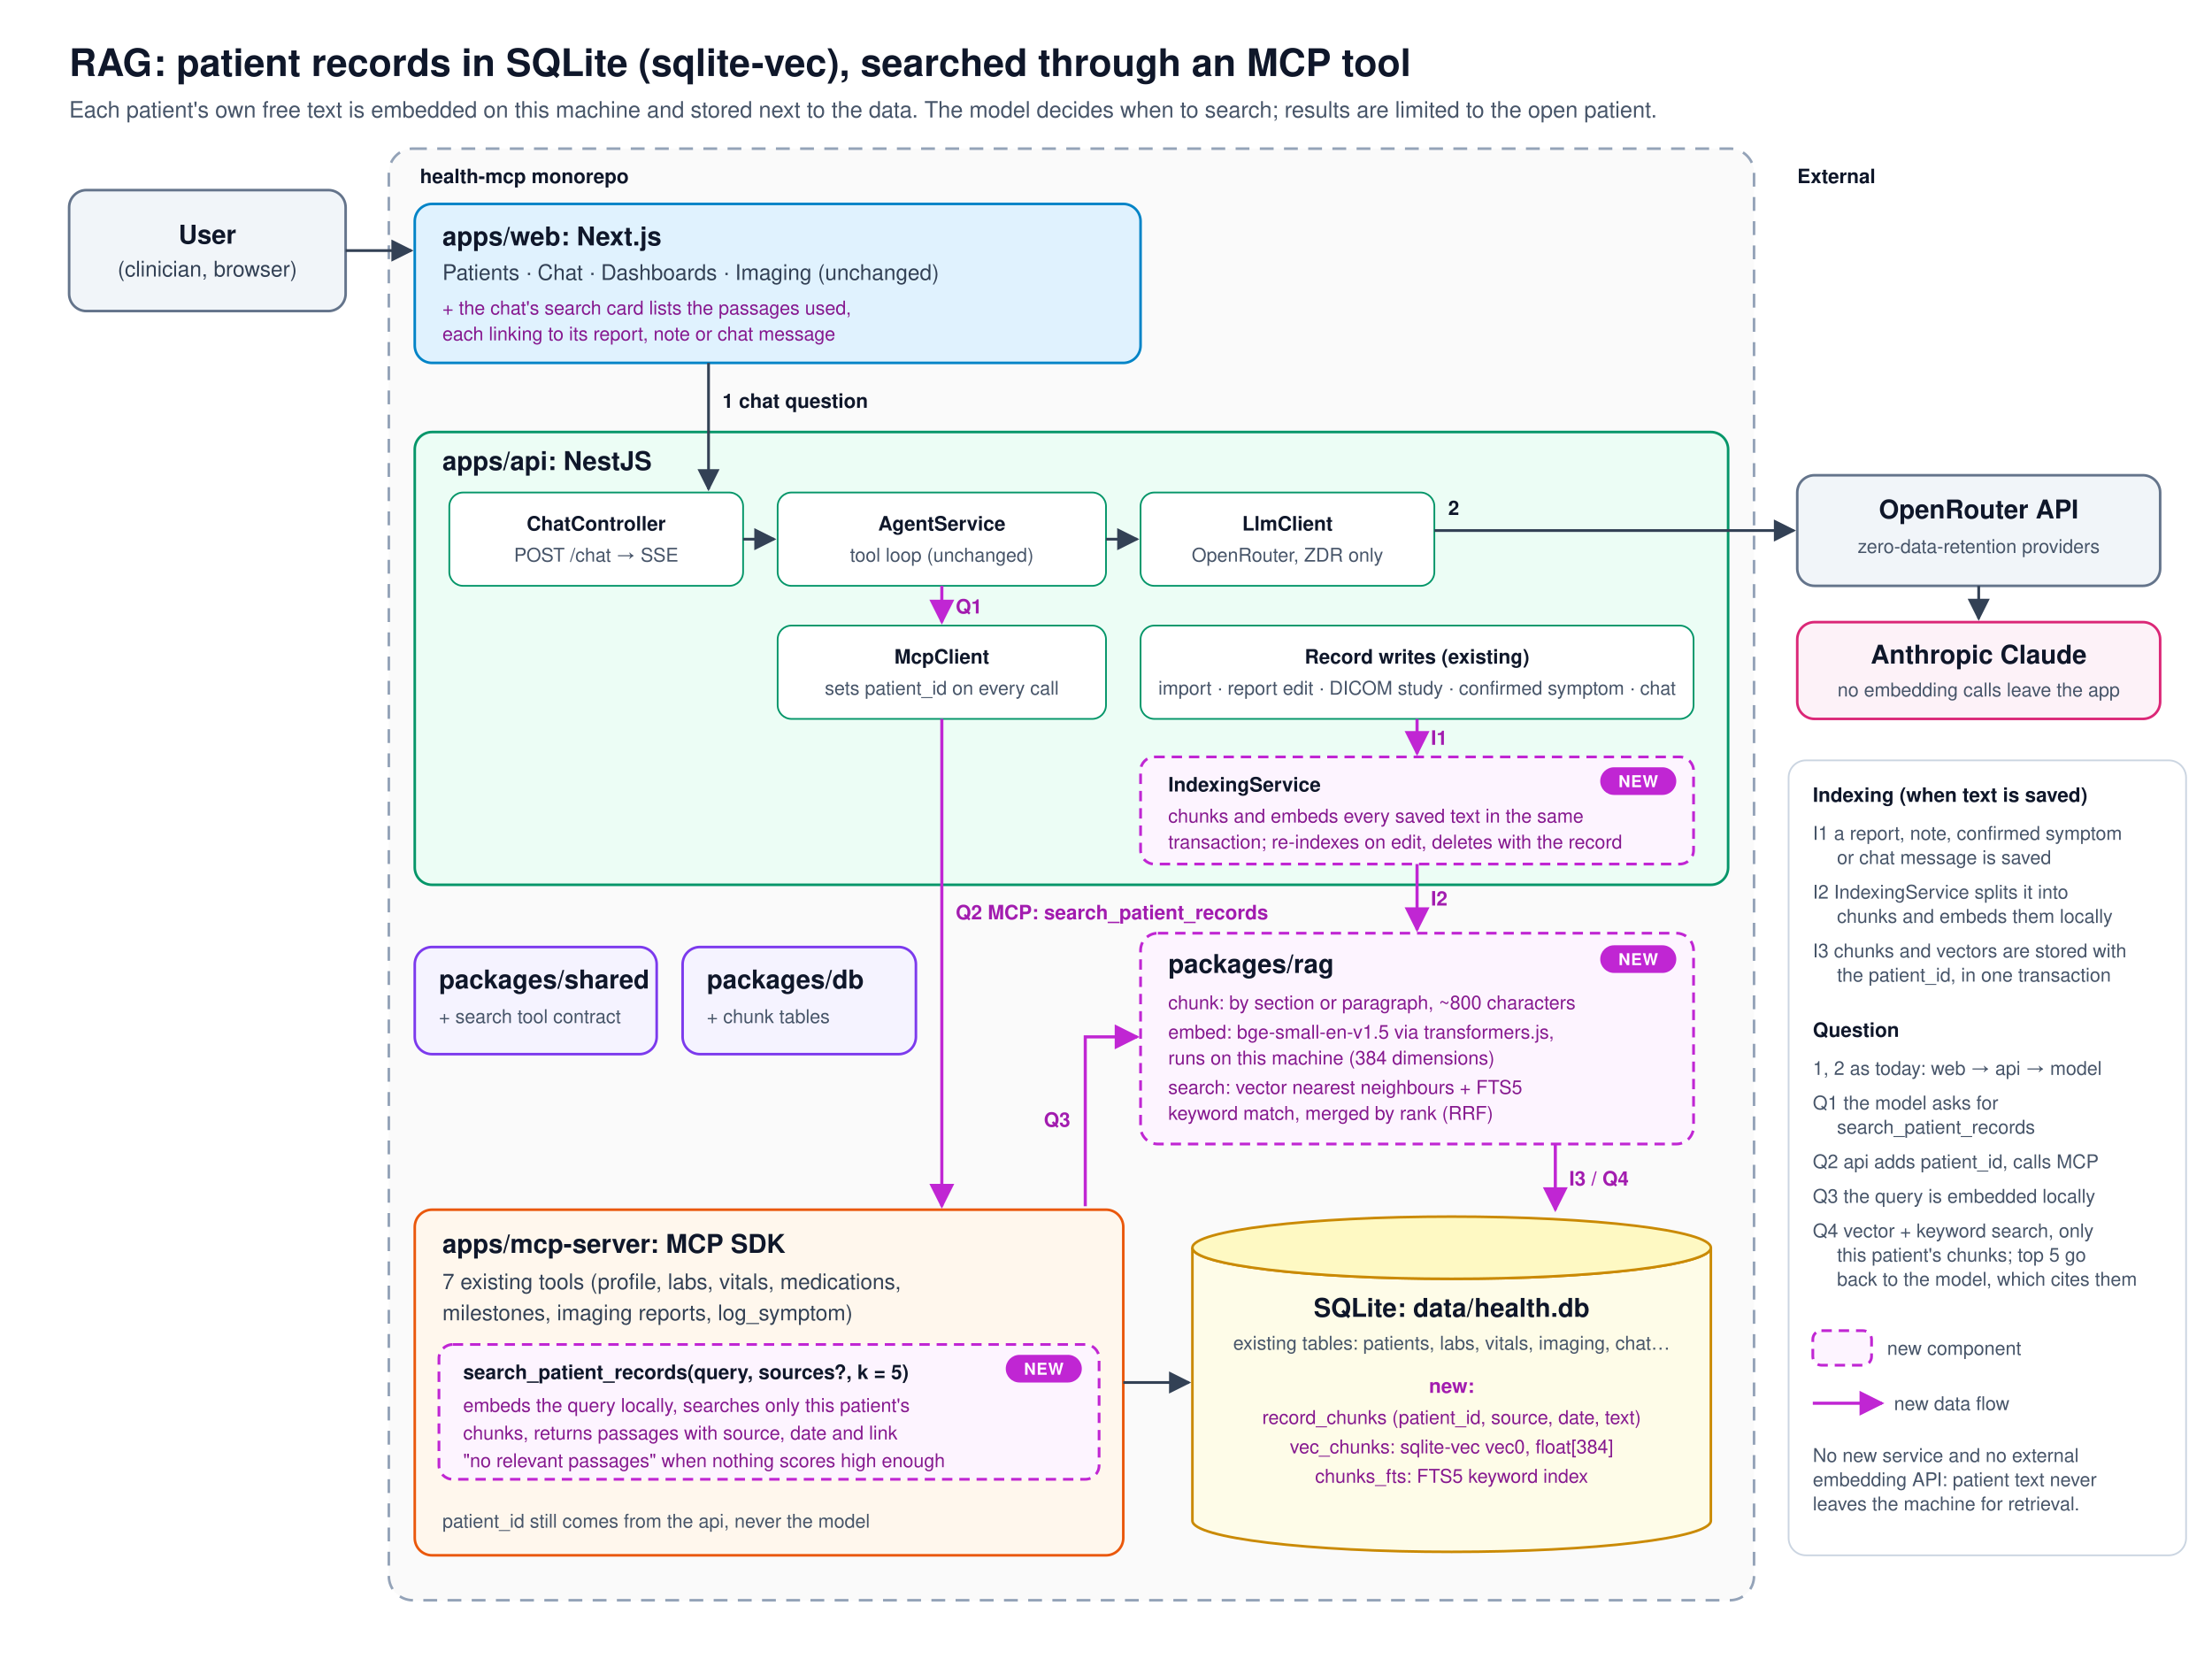
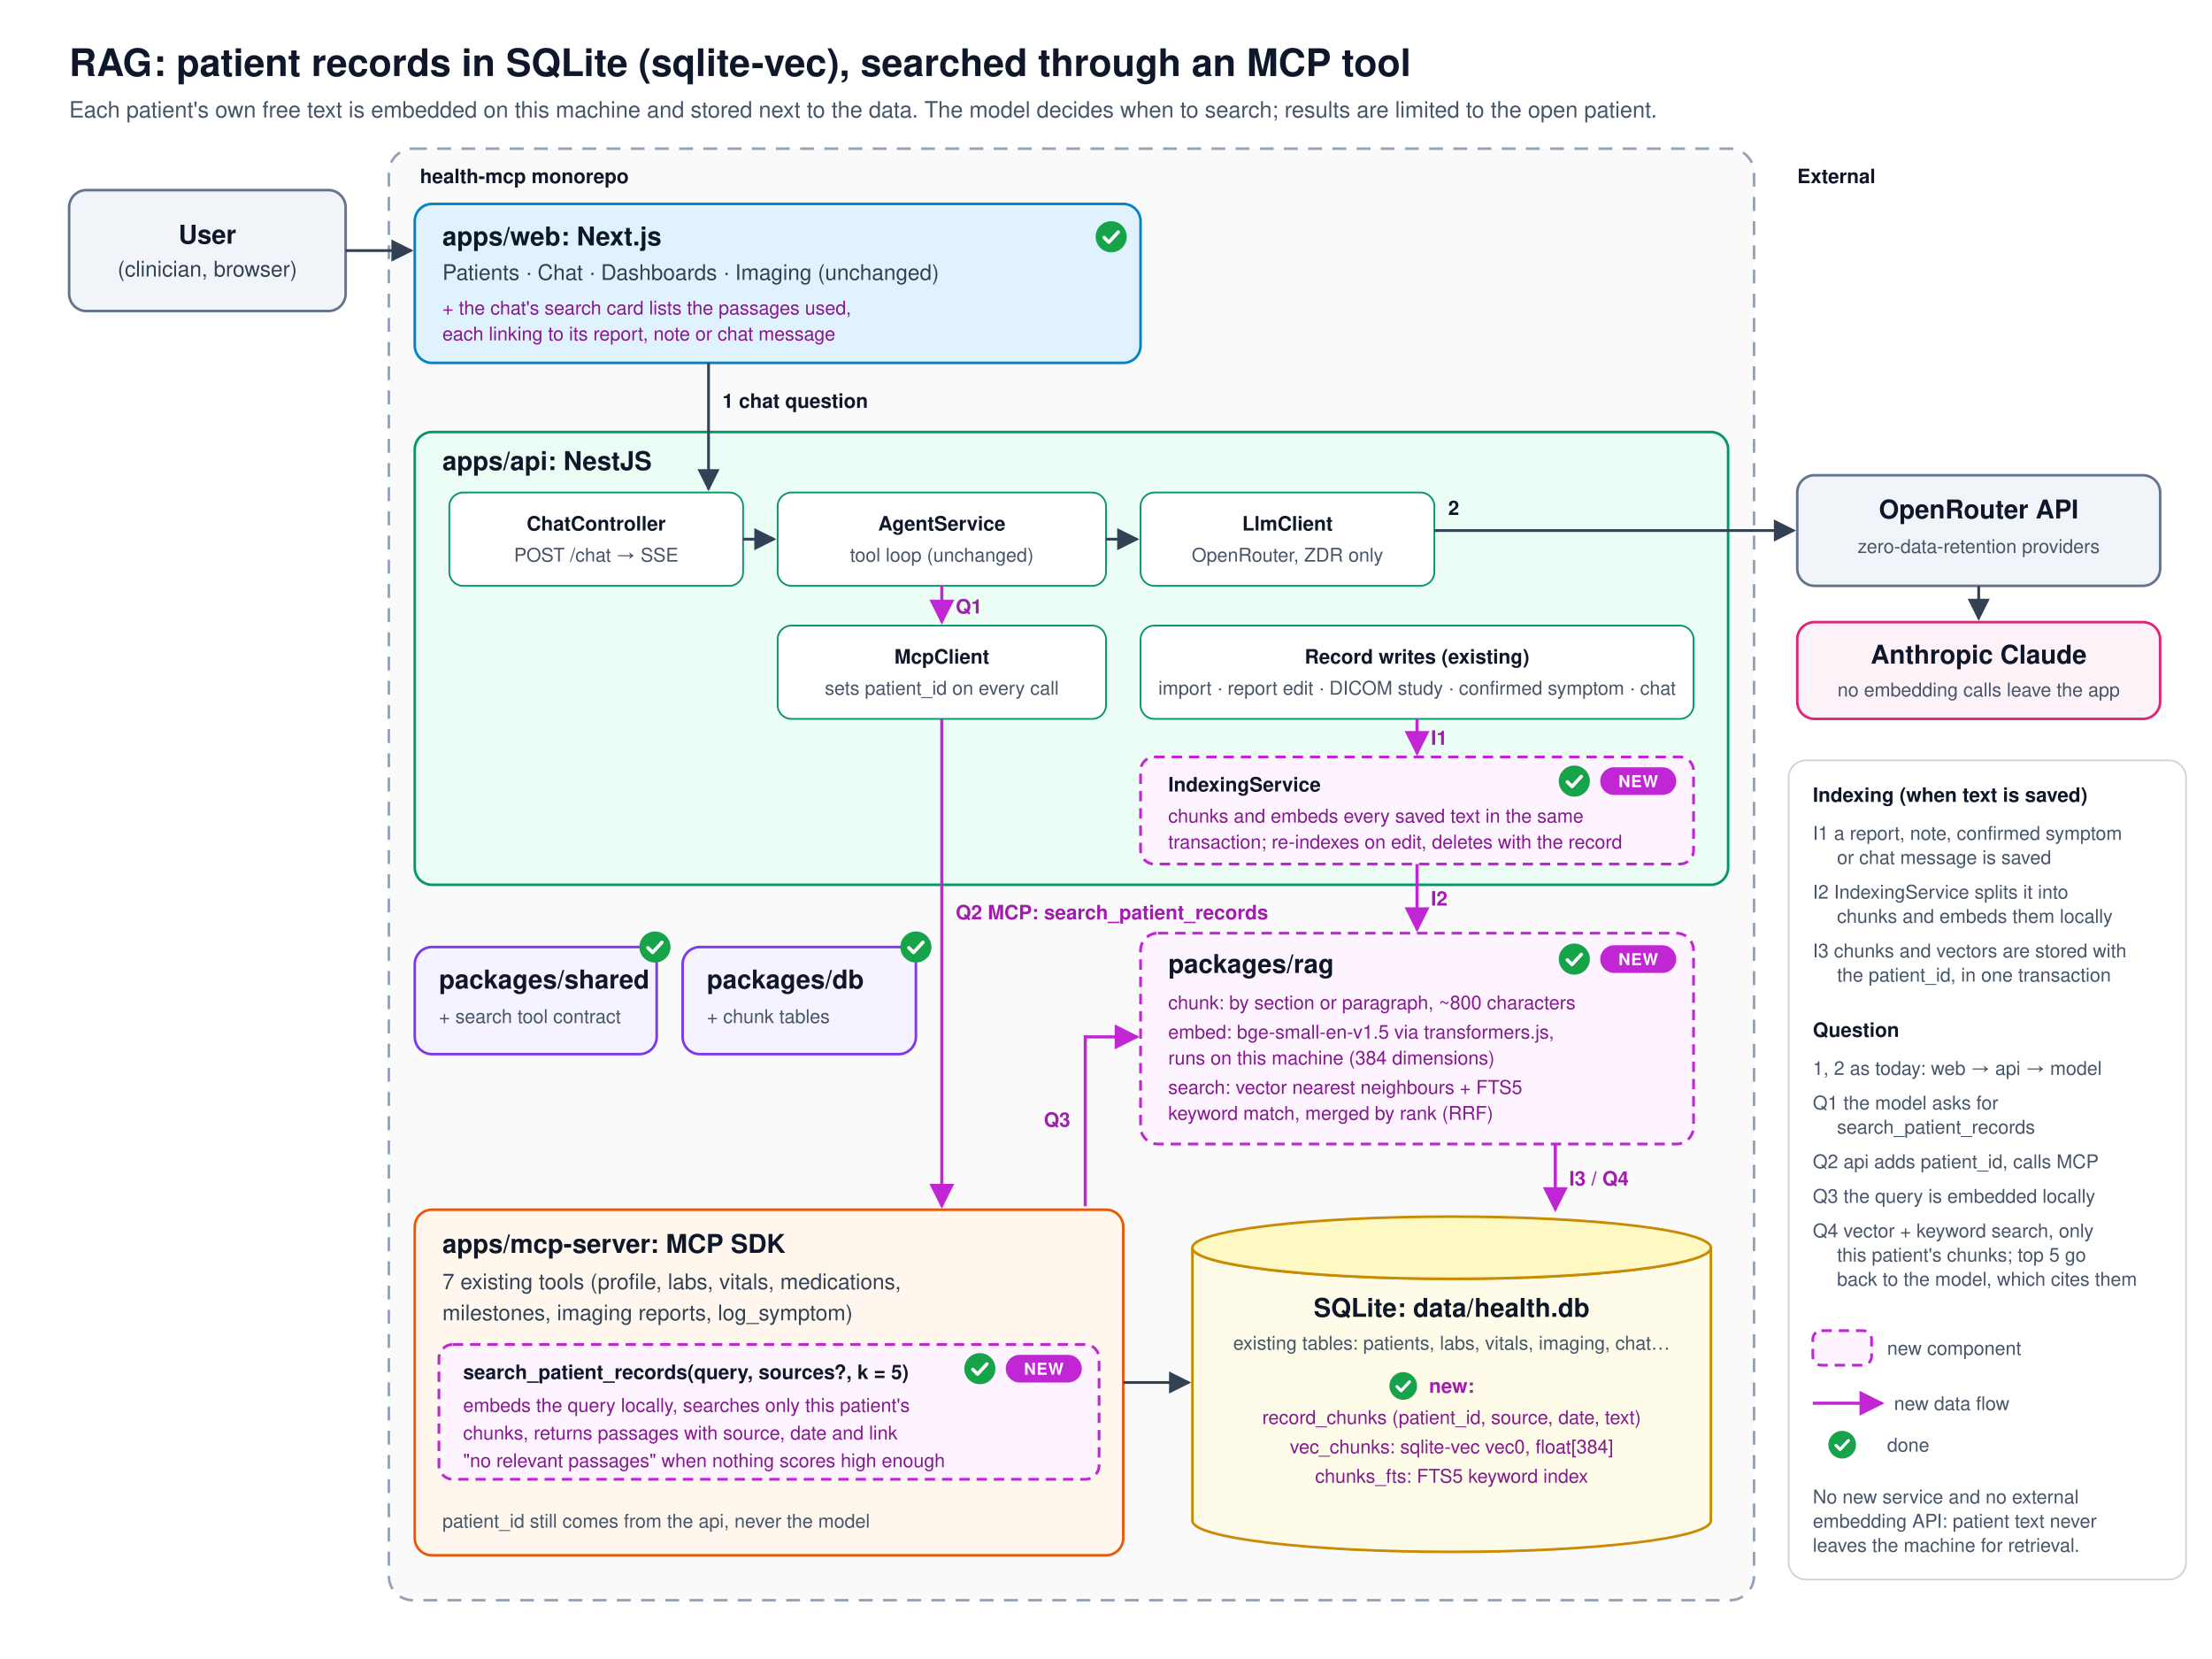
<svg xmlns="http://www.w3.org/2000/svg" width="1280" height="960" viewBox="0 0 1280 960" font-family="Helvetica, Arial, sans-serif">
  <defs>
    <marker id="arrow" viewBox="0 0 10 10" refX="9" refY="5" markerWidth="8" markerHeight="8" orient="auto-start-reverse">
      <path d="M0,0 L10,5 L0,10 z" fill="#334155" />
    </marker>
    <marker id="arrow-rag" viewBox="0 0 10 10" refX="9" refY="5" markerWidth="8" markerHeight="8" orient="auto-start-reverse">
      <path d="M0,0 L10,5 L0,10 z" fill="#c026d3" />
    </marker>
+     <symbol id="done" viewBox="0 0 20 20">
+       <circle cx="10" cy="10" r="10" fill="#16a34a" />
+       <path d="M5.5,10.5 L8.5,13.5 L14.5,7" fill="none" stroke="#ffffff" stroke-width="2.2" stroke-linecap="round" stroke-linejoin="round" />
+     </symbol>
    <style>
      .title { font-size: 22px; font-weight: 700; fill: #0f172a; }
      .sub { font-size: 13px; fill: #475569; }
      .h { font-size: 15px; font-weight: 700; fill: #0f172a; }
      .t { font-size: 12.5px; fill: #334155; }
      .s { font-size: 11px; fill: #475569; }
      .lbl { font-size: 11.5px; fill: #0f172a; font-weight: 600; }
      .lbl-rag { font-size: 11.5px; fill: #a21caf; font-weight: 700; }
      .s-rag { font-size: 11px; fill: #86198f; }
      .new { fill: #fdf4ff; stroke: #c026d3; stroke-width: 1.6; stroke-dasharray: 6 4; }
      .pill { fill: #c026d3; }
      .pill-text { font-size: 9.5px; font-weight: 700; fill: #ffffff; letter-spacing: 0.04em; }
      .edge { stroke: #334155; stroke-width: 1.6; fill: none; marker-end: url(#arrow); }
      .rag { stroke: #c026d3; stroke-width: 1.8; fill: none; marker-end: url(#arrow-rag); }
    </style>
  </defs>
  <rect width="1280" height="960" fill="#ffffff" />
  <text x="40" y="44" class="title">RAG: patient records in SQLite (sqlite-vec), searched through an MCP tool</text>
  <text x="40" y="68" class="sub">Each patient's own free text is embedded on this machine and stored next to the data. The model decides when to search; results are limited to the open patient.</text>
  <rect x="40" y="110" width="160" height="70" rx="10" fill="#f1f5f9" stroke="#64748b" stroke-width="1.5" />
  <text x="120" y="141" text-anchor="middle" class="h">User</text>
  <text x="120" y="160" text-anchor="middle" class="t">(clinician, browser)</text>
  <rect x="225" y="86" width="790" height="840" rx="14" fill="#fafafa" stroke="#94a3b8" stroke-width="1.5" stroke-dasharray="8 6" />
  <text x="243" y="106" class="lbl">health-mcp monorepo</text>
  <rect x="240" y="118" width="420" height="92" rx="10" fill="#e0f2fe" stroke="#0284c7" stroke-width="1.5" />
  <text x="256" y="142" class="h">apps/web: Next.js</text>
  <text x="256" y="162" class="t">Patients · Chat · Dashboards · Imaging (unchanged)</text>
  <text x="256" y="182" class="s-rag">+ the chat's search card lists the passages used,</text>
  <text x="256" y="197" class="s-rag">   each linking to its report, note or chat message</text>
+   <use href="#done" x="634" y="128" width="18" height="18" />
  <rect x="240" y="250" width="760" height="262" rx="10" fill="#ecfdf5" stroke="#059669" stroke-width="1.5" />
  <text x="256" y="272" class="h">apps/api: NestJS</text>
  <rect x="260" y="285" width="170" height="54" rx="8" fill="#ffffff" stroke="#059669" />
  <text x="345" y="307" text-anchor="middle" class="lbl">ChatController</text>
  <text x="345" y="325" text-anchor="middle" class="s">POST /chat → SSE</text>
  <rect x="450" y="285" width="190" height="54" rx="8" fill="#ffffff" stroke="#059669" />
  <text x="545" y="307" text-anchor="middle" class="lbl">AgentService</text>
  <text x="545" y="325" text-anchor="middle" class="s">tool loop (unchanged)</text>
  <rect x="660" y="285" width="170" height="54" rx="8" fill="#ffffff" stroke="#059669" />
  <text x="745" y="307" text-anchor="middle" class="lbl">LlmClient</text>
  <text x="745" y="325" text-anchor="middle" class="s">OpenRouter, ZDR only</text>
  <rect x="450" y="362" width="190" height="54" rx="8" fill="#ffffff" stroke="#059669" />
  <text x="545" y="384" text-anchor="middle" class="lbl">McpClient</text>
  <text x="545" y="402" text-anchor="middle" class="s">sets patient_id on every call</text>
  <rect x="660" y="362" width="320" height="54" rx="8" fill="#ffffff" stroke="#059669" />
  <text x="820" y="384" text-anchor="middle" class="lbl">Record writes (existing)</text>
  <text x="820" y="402" text-anchor="middle" class="s">import · report edit · DICOM study · confirmed symptom · chat</text>
  <rect x="660" y="438" width="320" height="62" rx="8" class="new" />
  <rect x="926" y="444" width="44" height="16" rx="8" class="pill" />
  <text x="948" y="455.5" text-anchor="middle" class="pill-text">NEW</text>
+   <use href="#done" x="902" y="443" width="18" height="18" />
  <text x="676" y="458" class="lbl">IndexingService</text>
  <text x="676" y="476" class="s-rag">chunks and embeds every saved text in the same</text>
  <text x="676" y="491" class="s-rag">transaction; re-indexes on edit, deletes with the record</text>
  <rect x="240" y="548" width="140" height="62" rx="10" fill="#f5f3ff" stroke="#7c3aed" stroke-width="1.5" />
  <text x="254" y="572" class="h">packages/shared</text>
  <text x="254" y="592" class="s">+ search tool contract</text>
+   <use href="#done" x="370" y="539" width="18" height="18" />
  <rect x="395" y="548" width="135" height="62" rx="10" fill="#f5f3ff" stroke="#7c3aed" stroke-width="1.5" />
  <text x="409" y="572" class="h">packages/db</text>
  <text x="409" y="592" class="s">+ chunk tables</text>
+   <use href="#done" x="521" y="539" width="18" height="18" />
  <rect x="660" y="540" width="320" height="122" rx="10" class="new" />
  <rect x="926" y="547" width="44" height="16" rx="8" class="pill" />
  <text x="948" y="558.5" text-anchor="middle" class="pill-text">NEW</text>
+   <use href="#done" x="902" y="546" width="18" height="18" />
  <text x="676" y="563" class="h">packages/rag</text>
  <text x="676" y="584" class="s-rag">chunk: by section or paragraph, ~800 characters</text>
  <text x="676" y="601" class="s-rag">embed: bge-small-en-v1.5 via transformers.js,</text>
  <text x="676" y="616" class="s-rag">   runs on this machine (384 dimensions)</text>
  <text x="676" y="633" class="s-rag">search: vector nearest neighbours + FTS5</text>
  <text x="676" y="648" class="s-rag">   keyword match, merged by rank (RRF)</text>
  <rect x="240" y="700" width="410" height="200" rx="10" fill="#fff7ed" stroke="#ea580c" stroke-width="1.5" />
  <text x="256" y="725" class="h">apps/mcp-server: MCP SDK</text>
  <text x="256" y="746" class="t">7 existing tools (profile, labs, vitals, medications,</text>
  <text x="256" y="764" class="t">milestones, imaging reports, log_symptom)</text>
  <rect x="254" y="778" width="382" height="78" rx="8" class="new" />
  <rect x="582" y="784" width="44" height="16" rx="8" class="pill" />
  <text x="604" y="795.5" text-anchor="middle" class="pill-text">NEW</text>
+   <use href="#done" x="558" y="783" width="18" height="18" />
  <text x="268" y="798" class="lbl">search_patient_records(query, sources?, k = 5)</text>
  <text x="268" y="817" class="s-rag">embeds the query locally, searches only this patient's</text>
  <text x="268" y="833" class="s-rag">chunks, returns passages with source, date and link</text>
  <text x="268" y="849" class="s-rag">"no relevant passages" when nothing scores high enough</text>
  <text x="256" y="884" class="s">patient_id still comes from the api, never the model</text>
  <path d="M690,722 a150,18 0 0,0 300,0 v158 a150,18 0 0,1 -300,0 z" fill="#fefce8" stroke="#ca8a04" stroke-width="1.5" />
  <ellipse cx="840" cy="722" rx="150" ry="18" fill="#fef9c3" stroke="#ca8a04" stroke-width="1.5" />
  <text x="840" y="762" text-anchor="middle" class="h">SQLite: data/health.db</text>
  <text x="840" y="781" text-anchor="middle" class="s">existing tables: patients, labs, vitals, imaging, chat…</text>
  <text x="840" y="806" text-anchor="middle" class="lbl-rag">new:</text>
+   <use href="#done" x="804" y="794" width="16" height="16" />
  <text x="840" y="824" text-anchor="middle" class="s-rag">record_chunks (patient_id, source, date, text)</text>
  <text x="840" y="841" text-anchor="middle" class="s-rag">vec_chunks: sqlite-vec vec0, float[384]</text>
  <text x="840" y="858" text-anchor="middle" class="s-rag">chunks_fts: FTS5 keyword index</text>
  <text x="1040" y="106" class="lbl">External</text>
  <rect x="1040" y="275" width="210" height="64" rx="10" fill="#f1f5f9" stroke="#64748b" stroke-width="1.5" />
  <text x="1145" y="300" text-anchor="middle" class="h">OpenRouter API</text>
  <text x="1145" y="320" text-anchor="middle" class="s">zero-data-retention providers</text>
  <rect x="1040" y="360" width="210" height="56" rx="10" fill="#fdf2f8" stroke="#db2777" stroke-width="1.5" />
  <text x="1145" y="384" text-anchor="middle" class="h">Anthropic Claude</text>
  <text x="1145" y="403" text-anchor="middle" class="s">no embedding calls leave the app</text>
  <path d="M200,145 L238,145" class="edge" />
  <path d="M410,210 L410,283" class="edge" />
  <text x="418" y="236" class="lbl">1 chat question</text>
  <path d="M430,312 L448,312" class="edge" />
  <path d="M640,312 L658,312" class="edge" />
  <path d="M830,307 L1038,307" class="edge" />
  <text x="838" y="298" class="lbl">2</text>
  <path d="M1145,339 L1145,358" class="edge" />
  <path d="M545,339 L545,360" class="rag" />
  <text x="553" y="355" class="lbl-rag">Q1</text>
  <path d="M545,416 L545,698" class="rag" />
  <text x="553" y="532" class="lbl-rag">Q2 MCP: search_patient_records</text>
  <path d="M628,698 V600 H658" class="rag" />
  <text x="604" y="652" class="lbl-rag">Q3</text>
  <path d="M650,800 L688,800" class="edge" />
  <path d="M820,416 L820,436" class="rag" />
  <text x="828" y="431" class="lbl-rag">I1</text>
  <path d="M820,500 L820,538" class="rag" />
  <text x="828" y="524" class="lbl-rag">I2</text>
  <path d="M900,662 L900,700" class="rag" />
  <text x="908" y="686" class="lbl-rag">I3 / Q4</text>
-   <rect x="1035" y="440" width="230" height="460" rx="10" fill="#ffffff" stroke="#cbd5e1" />
+   <rect x="1035" y="440" width="230" height="474" rx="10" fill="#ffffff" stroke="#cbd5e1" />
  <text x="1049" y="464" class="lbl">Indexing (when text is saved)</text>
  <text x="1049" y="486" class="s">I1 a report, note, confirmed symptom</text>
  <text x="1063" y="500" class="s">or chat message is saved</text>
  <text x="1049" y="520" class="s">I2 IndexingService splits it into</text>
  <text x="1063" y="534" class="s">chunks and embeds them locally</text>
  <text x="1049" y="554" class="s">I3 chunks and vectors are stored with</text>
  <text x="1063" y="568" class="s">the patient_id, in one transaction</text>
  <text x="1049" y="600" class="lbl">Question</text>
  <text x="1049" y="622" class="s">1, 2 as today: web → api → model</text>
  <text x="1049" y="642" class="s">Q1 the model asks for</text>
  <text x="1063" y="656" class="s">search_patient_records</text>
  <text x="1049" y="676" class="s">Q2 api adds patient_id, calls MCP</text>
  <text x="1049" y="696" class="s">Q3 the query is embedded locally</text>
  <text x="1049" y="716" class="s">Q4 vector + keyword search, only</text>
  <text x="1063" y="730" class="s">this patient's chunks; top 5 go</text>
  <text x="1063" y="744" class="s">back to the model, which cites them</text>
  <rect x="1049" y="770" width="34" height="20" rx="5" class="new" />
  <text x="1092" y="784" class="s">new component</text>
  <path d="M1049,812 L1089,812" class="rag" />
  <text x="1096" y="816" class="s">new data flow</text>
-   <text x="1049" y="846" class="s">No new service and no external</text>
-   <text x="1049" y="860" class="s">embedding API: patient text never</text>
-   <text x="1049" y="874" class="s">leaves the machine for retrieval.</text>
+   <use href="#done" x="1058" y="828" width="16" height="16" />
+   <text x="1092" y="840" class="s">done</text>
+   <text x="1049" y="870" class="s">No new service and no external</text>
+   <text x="1049" y="884" class="s">embedding API: patient text never</text>
+   <text x="1049" y="898" class="s">leaves the machine for retrieval.</text>
</svg>
